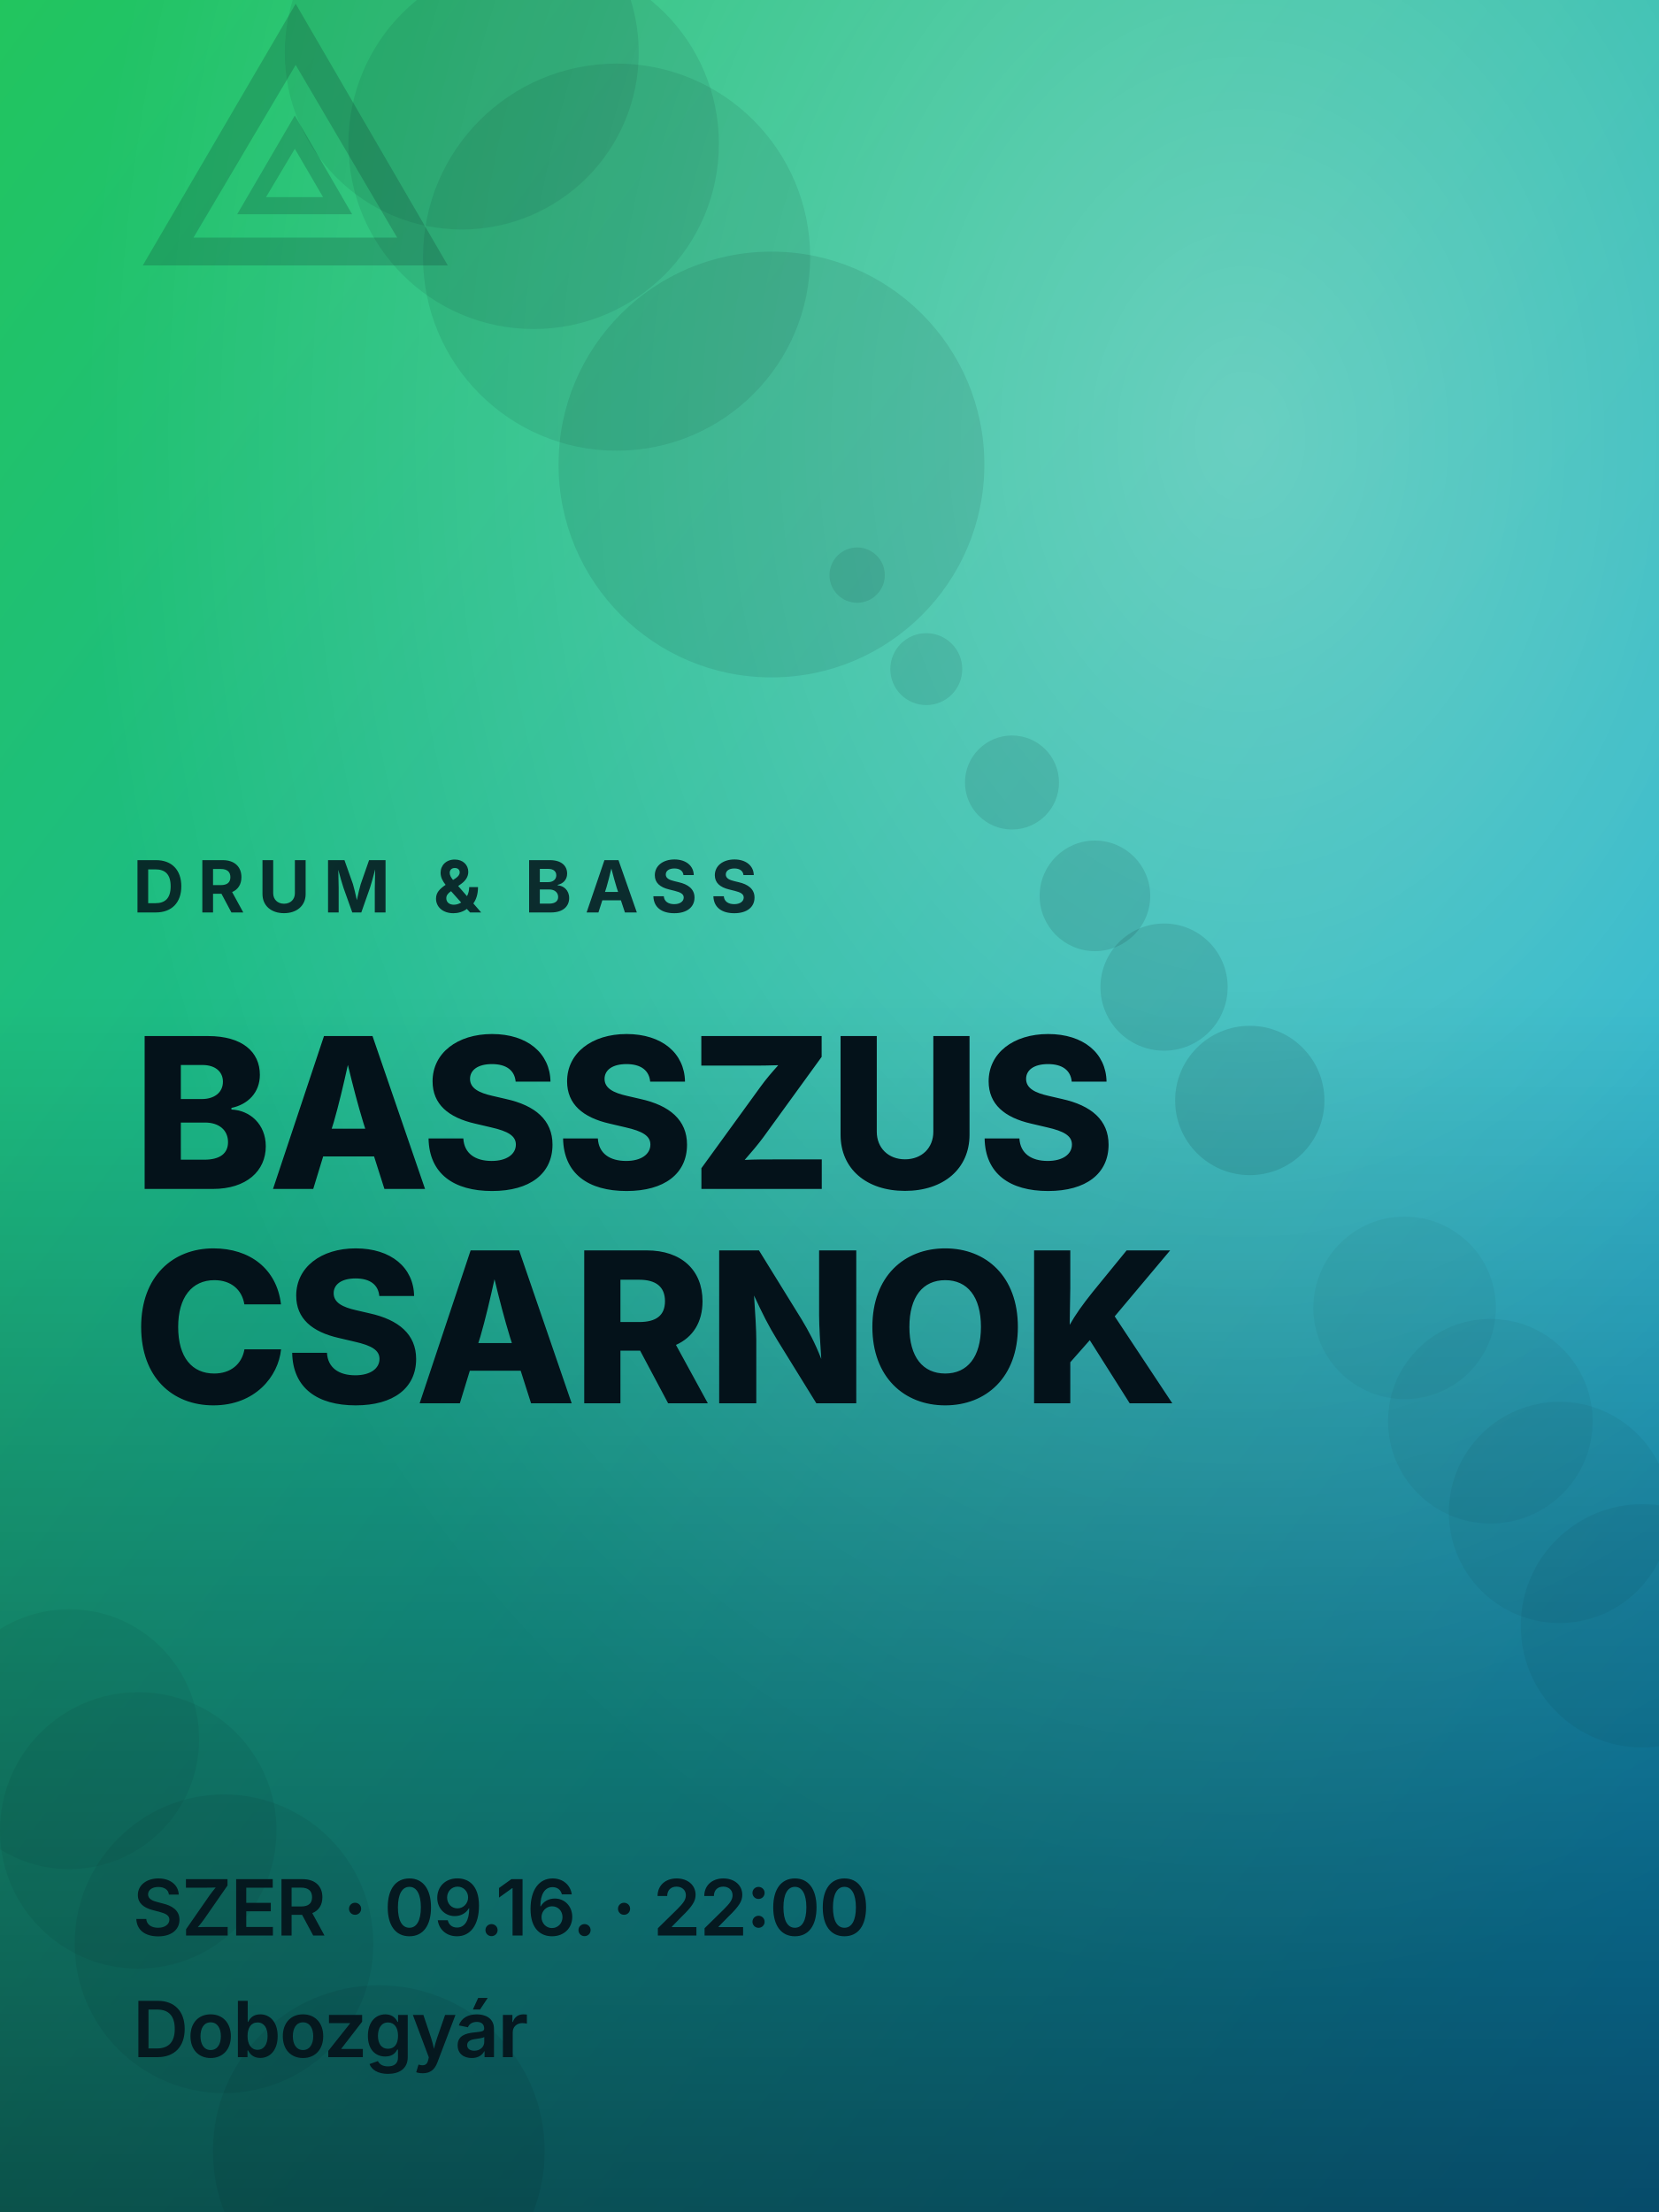
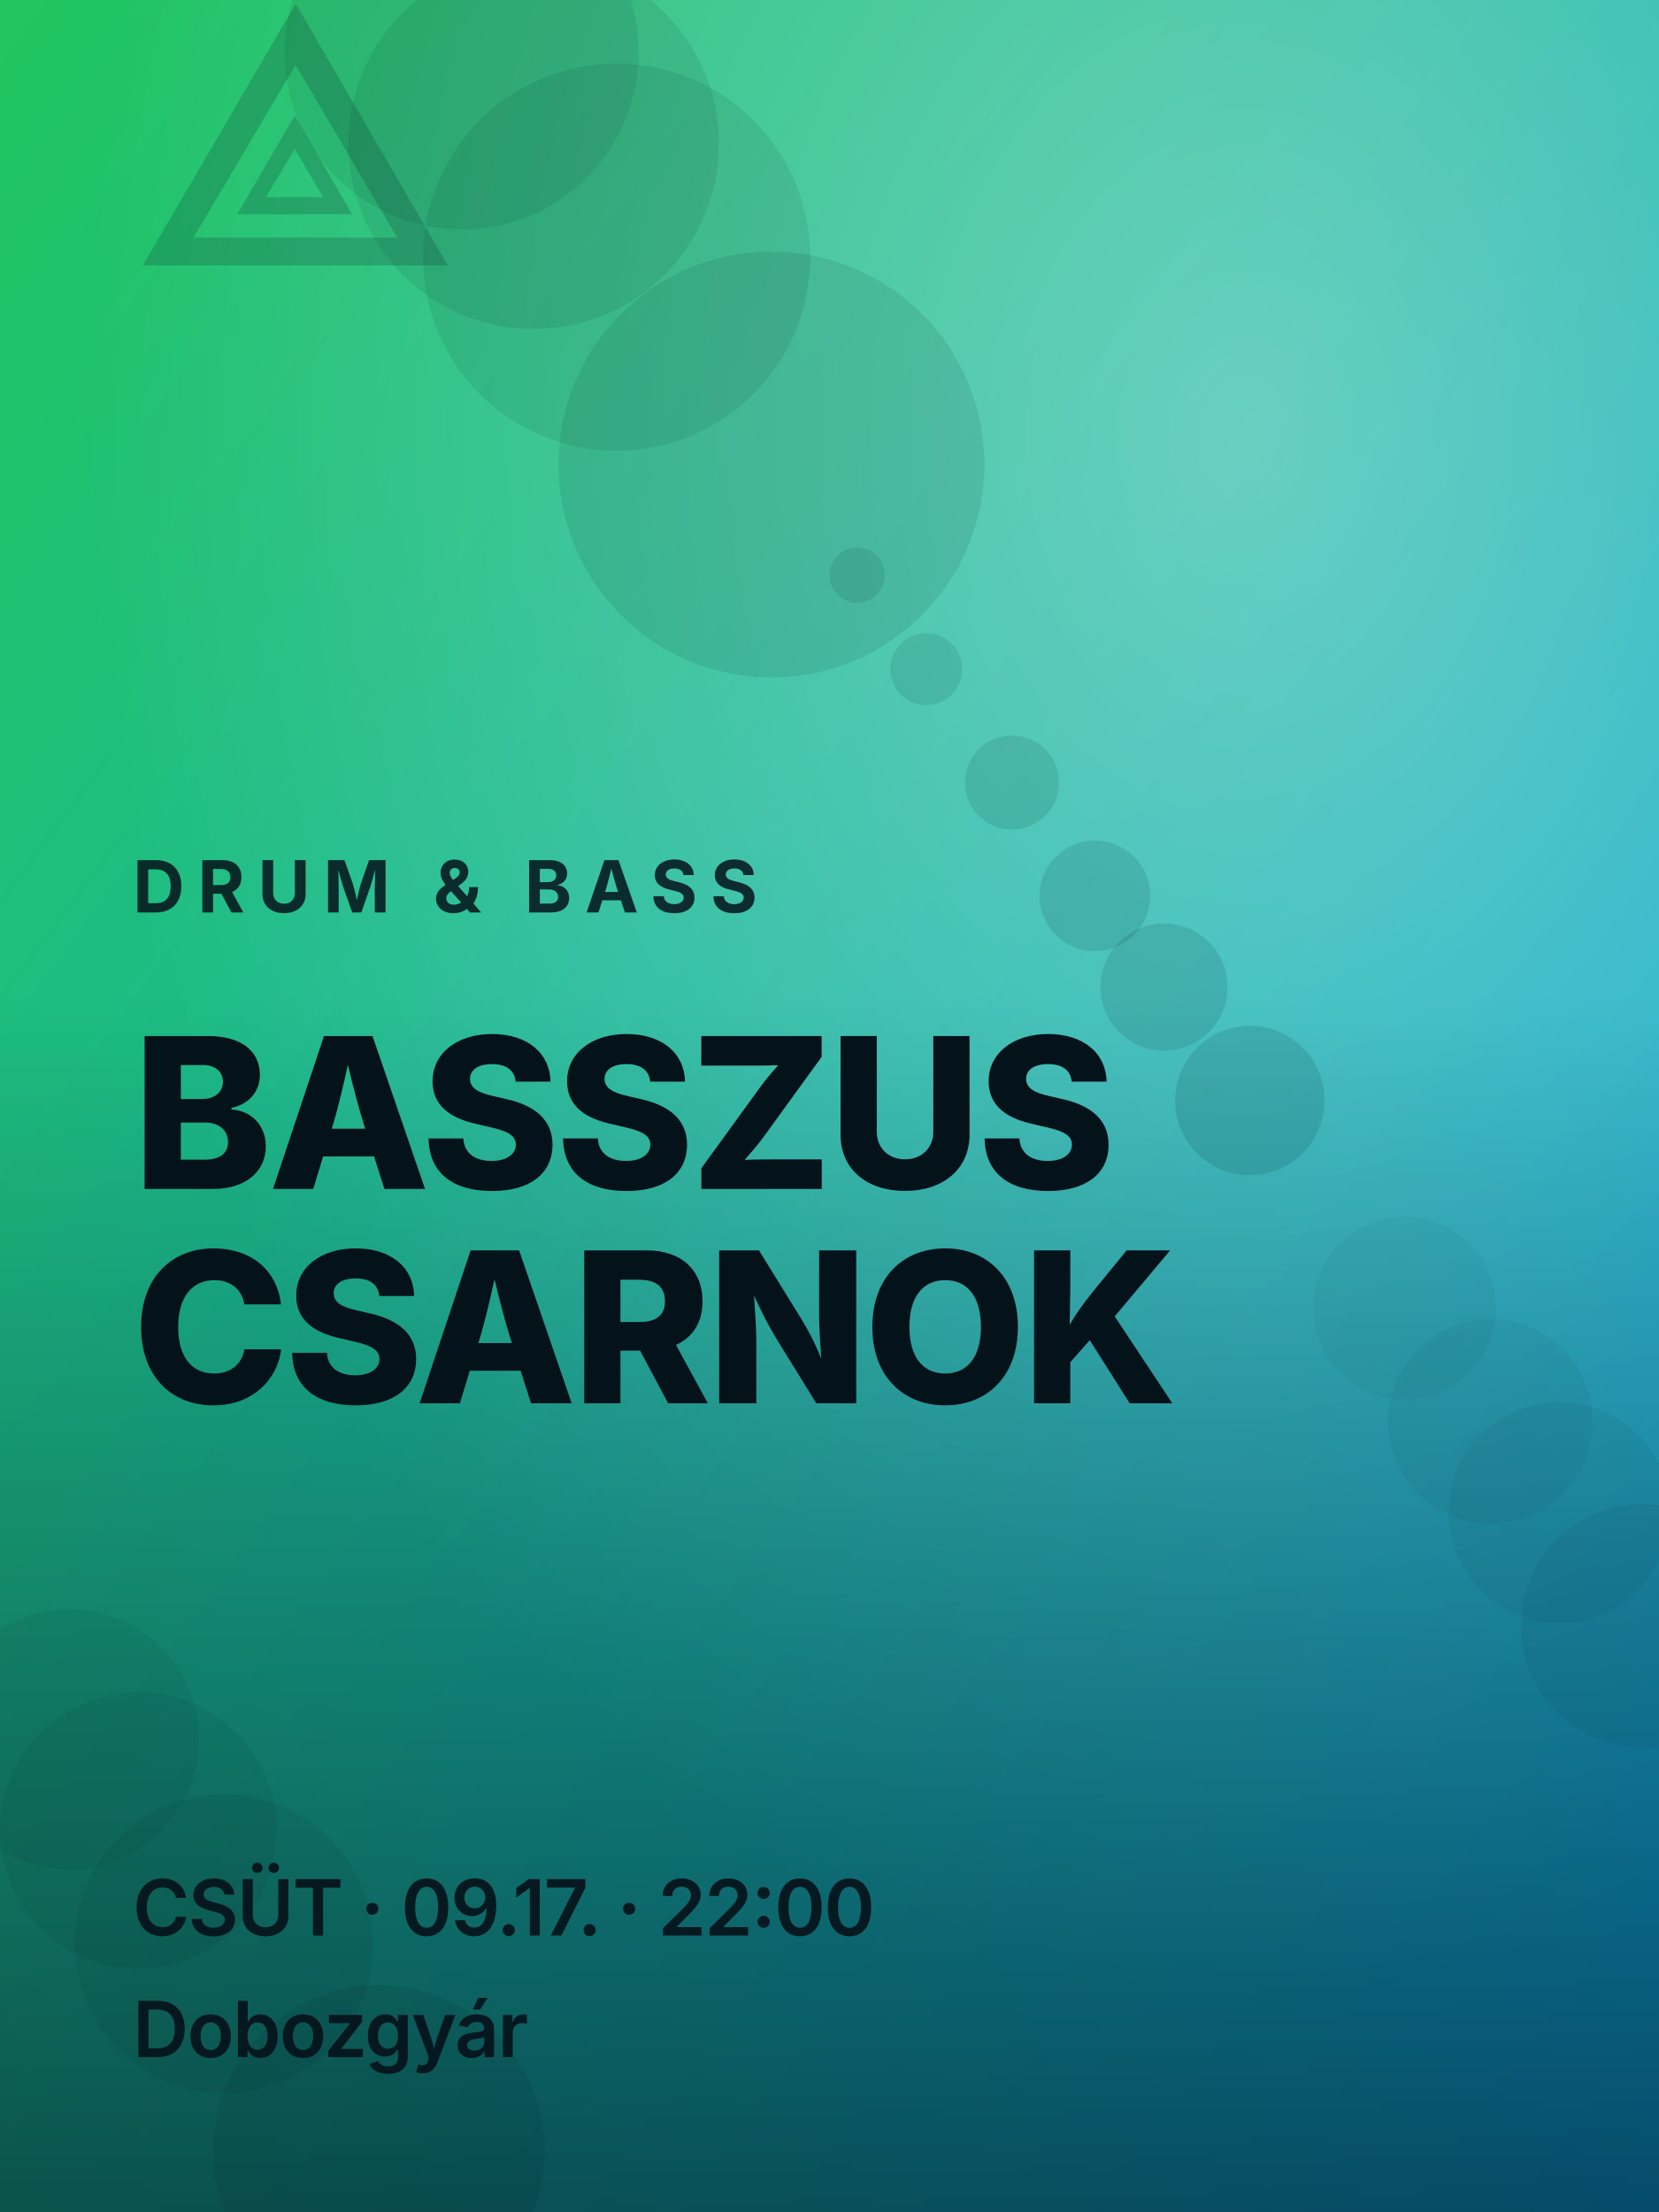
<svg xmlns="http://www.w3.org/2000/svg" viewBox="0 0 600 800" width="600" height="800" role="img" aria-label="Basszus Csarnok">
  <defs>
    <linearGradient id="bg" x1="0" y1="0" x2="1" y2="1">
      <stop offset="0" stop-color="#22c55e" />
      <stop offset="1" stop-color="#0ea5e9" />
    </linearGradient>
    <radialGradient id="glow" cx="0.75" cy="0.2" r="0.7">
      <stop offset="0" stop-color="#ffffff" stop-opacity="0.35" />
      <stop offset="1" stop-color="#ffffff" stop-opacity="0" />
    </radialGradient>
    <linearGradient id="shade" x1="0" y1="0" x2="0" y2="1">
      <stop offset="0.45" stop-color="#000" stop-opacity="0" />
      <stop offset="1" stop-color="#000" stop-opacity="0.55" />
    </linearGradient>
  </defs>
  <rect width="600" height="800" fill="url(#bg)" />
  <rect width="600" height="800" fill="url(#glow)" />
  <circle cx="25" cy="629" r="47" fill="#04121a" opacity="0.062" />
  <circle cx="396" cy="324" r="20" fill="#04121a" opacity="0.111" />
  <circle cx="167" cy="19" r="64" fill="#04121a" opacity="0.081" />
  <circle cx="539" cy="514" r="37" fill="#04121a" opacity="0.050" />
  <circle cx="310" cy="208" r="10" fill="#04121a" opacity="0.100" />
  <circle cx="81" cy="703" r="54" fill="#04121a" opacity="0.069" />
  <circle cx="452" cy="398" r="27" fill="#04121a" opacity="0.119" />
  <circle cx="223" cy="93" r="70" fill="#04121a" opacity="0.088" />
  <circle cx="594" cy="588" r="44" fill="#04121a" opacity="0.058" />
  <circle cx="366" cy="283" r="17" fill="#04121a" opacity="0.107" />
  <circle cx="137" cy="778" r="60" fill="#04121a" opacity="0.077" />
  <circle cx="508" cy="473" r="33" fill="#04121a" opacity="0.046" />
  <circle cx="279" cy="168" r="77" fill="#04121a" opacity="0.096" />
  <circle cx="50" cy="662" r="50" fill="#04121a" opacity="0.065" />
  <circle cx="421" cy="357" r="23" fill="#04121a" opacity="0.115" />
  <circle cx="193" cy="52" r="67" fill="#04121a" opacity="0.084" />
  <circle cx="564" cy="547" r="40" fill="#04121a" opacity="0.054" />
  <circle cx="335" cy="242" r="13" fill="#04121a" opacity="0.103" />
  <text x="48" y="96" font-size="140" fill="#04121a" opacity="0.18" font-weight="900">⟁</text>
  <rect width="600" height="800" fill="url(#shade)" />
  <g fill="#04121a" font-family="Inter, 'Segoe UI', system-ui, sans-serif" style="letter-spacing:-0.02em">
    <text x="48" y="330" font-size="26" font-weight="700" opacity="0.85" style="letter-spacing:0.18em">DRUM &amp; BASS</text>
    <text x="48" y="430" font-size="76" font-weight="800">BASSZUS</text>
    <text x="48" y="507.52" font-size="76" font-weight="800">CSARNOK</text>
-     <text x="48" y="700" font-size="28" font-weight="600" opacity="0.92">SZER · 09.16. · 22:00</text>
+     <text x="48" y="700" font-size="28" font-weight="600" opacity="0.92">CSÜT · 09.17. · 22:00</text>
    <text x="48" y="744" font-size="28" font-weight="600" opacity="0.92">Dobozgyár</text>
  </g>
</svg>
